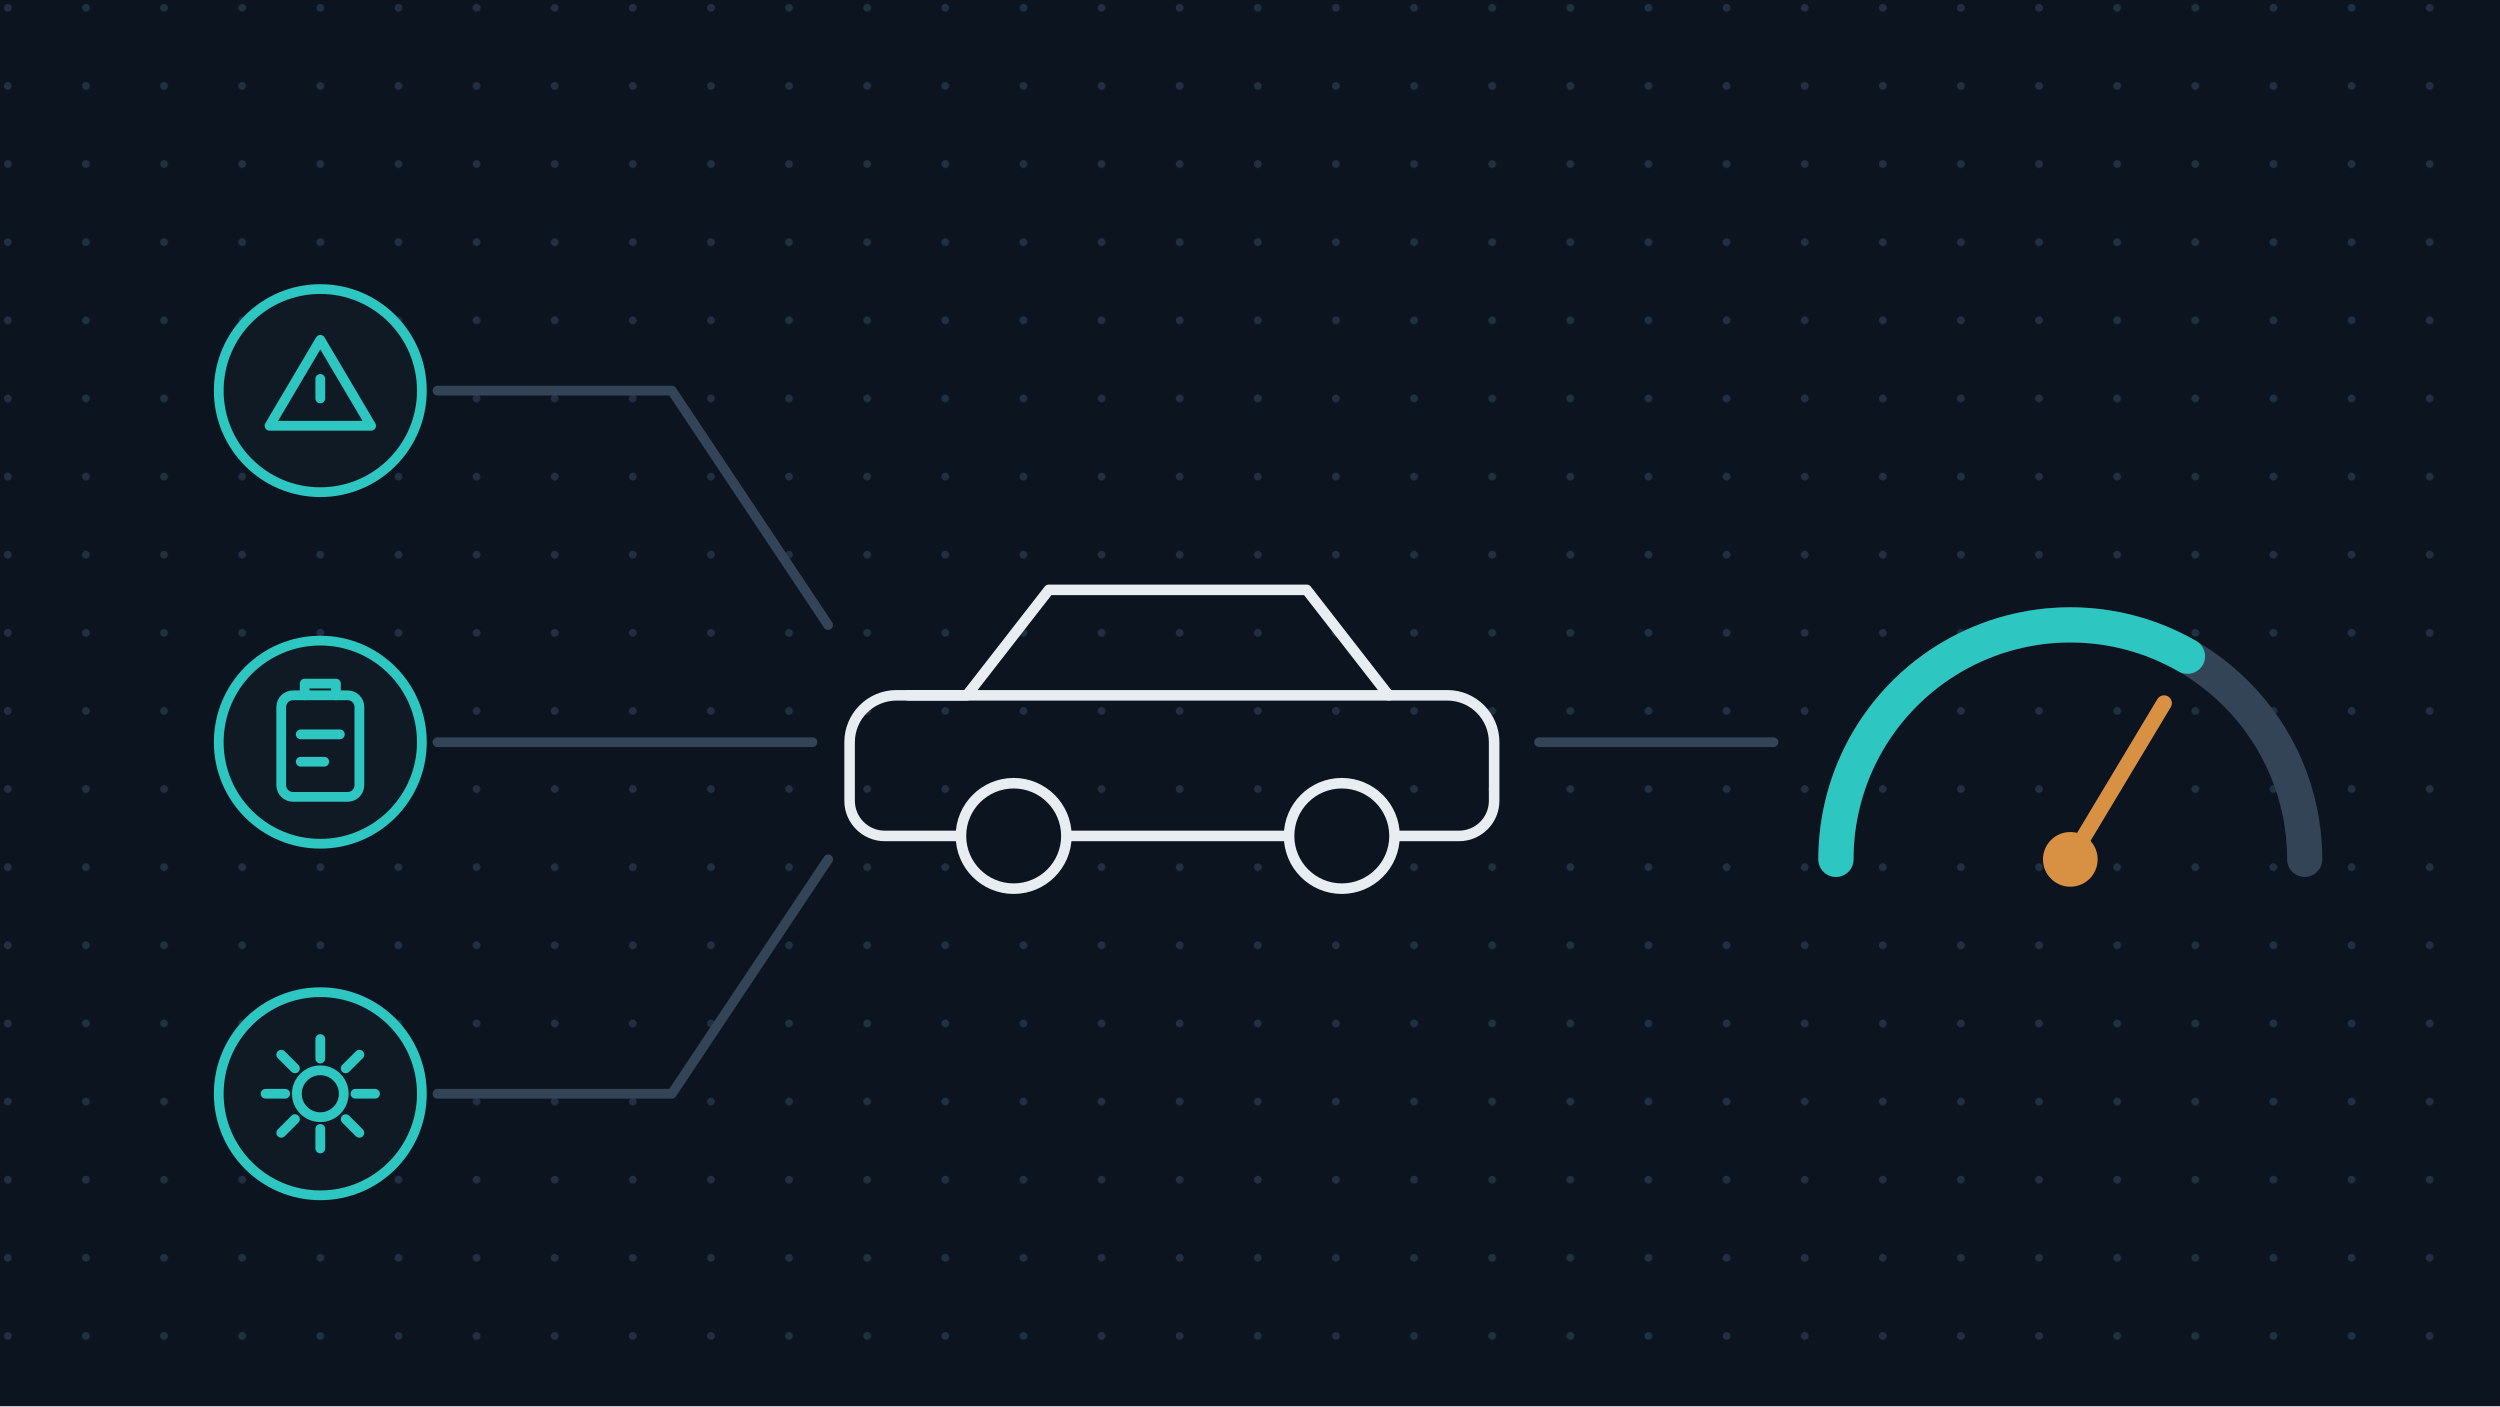
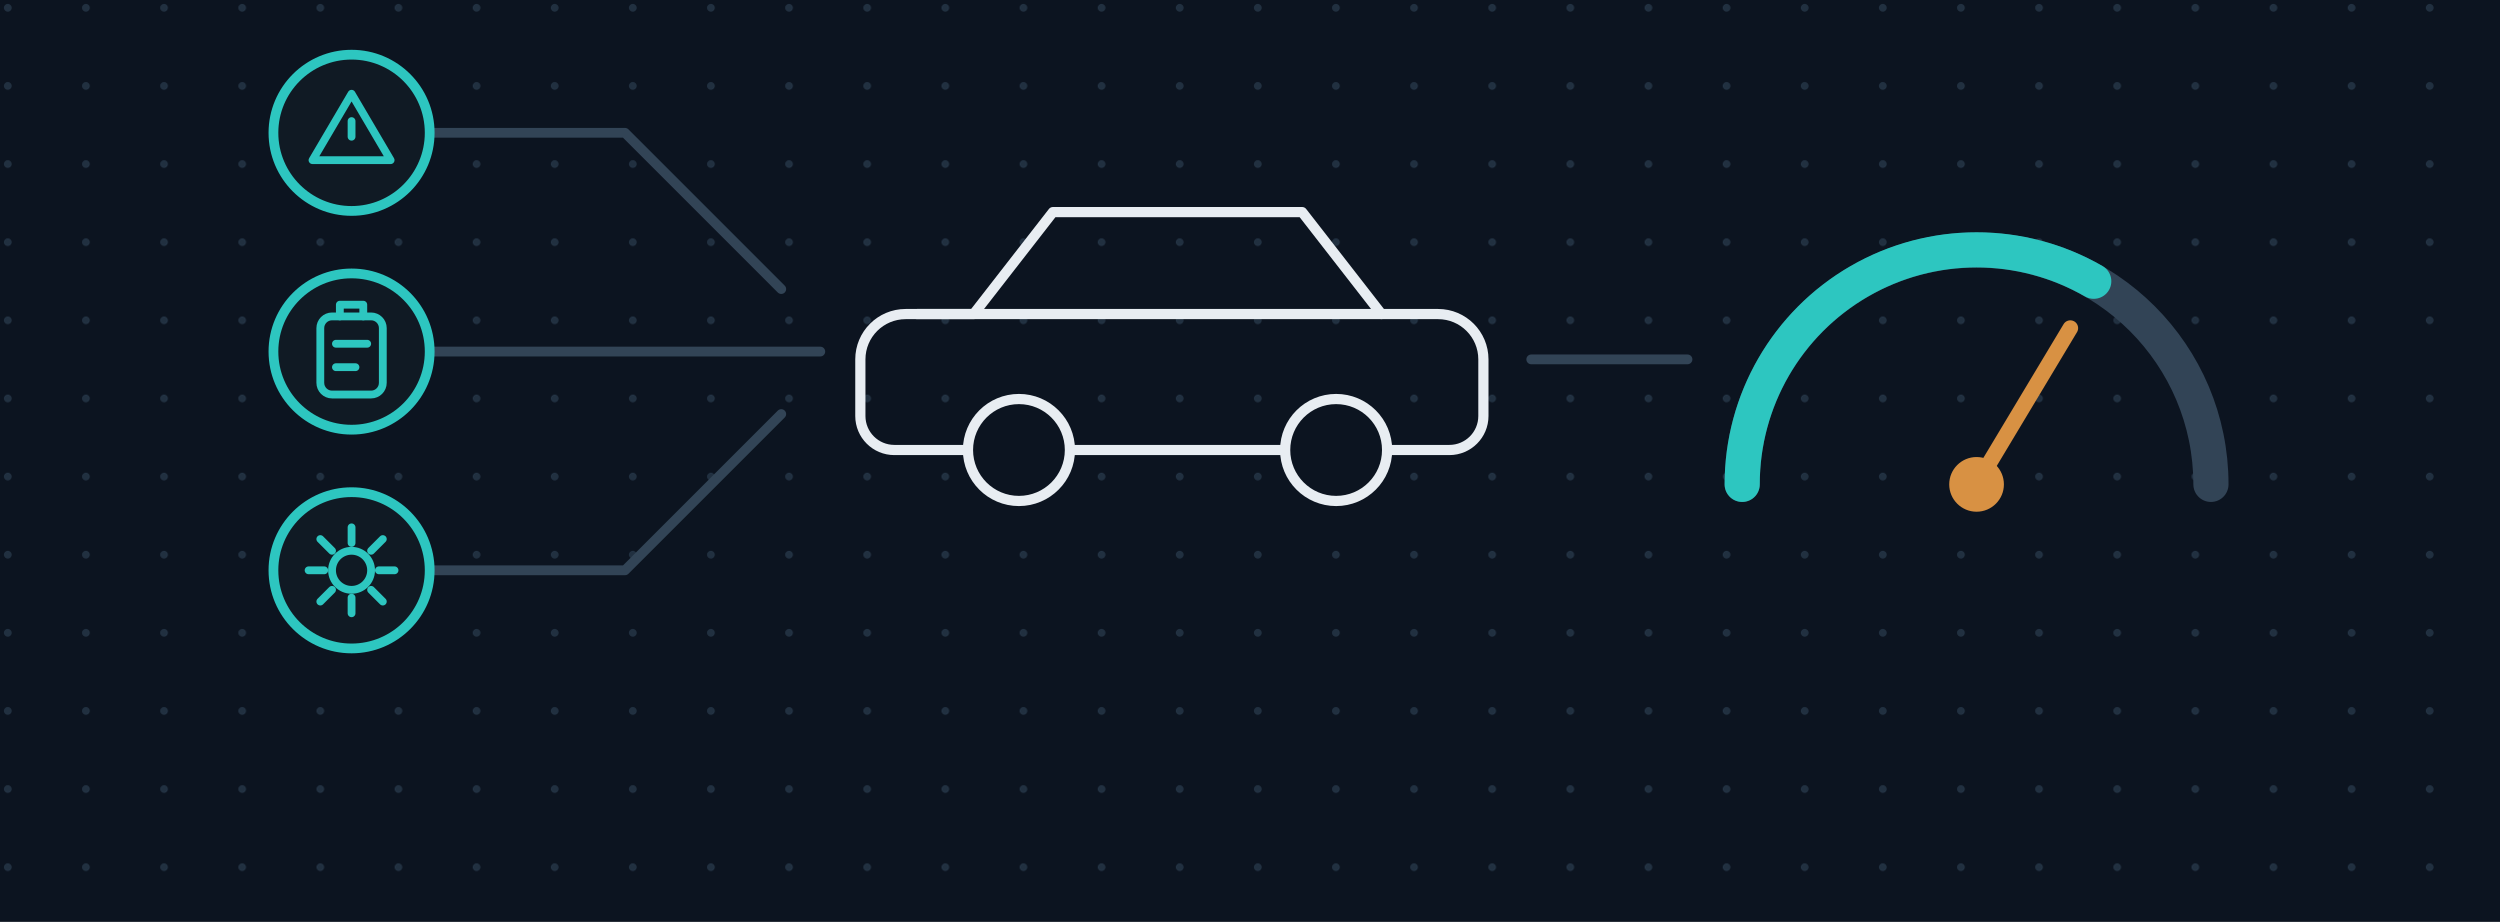
- <svg xmlns="http://www.w3.org/2000/svg" viewBox="0 0 640 360">
+ <svg xmlns="http://www.w3.org/2000/svg" viewBox="0 0 640 236">
  <defs>
    <pattern id="g" width="20" height="20" patternUnits="userSpaceOnUse">
      <circle cx="2" cy="2" r="1" fill="#213040" />
    </pattern>
  </defs>
-   <rect width="640" height="360" fill="#0C1420" />
-   <rect width="640" height="360" fill="url(#g)" />
+   <rect width="640" height="236" fill="#0C1420" />
+   <rect width="640" height="236" fill="url(#g)" />
  <g fill="none" stroke-width="2.5" stroke-linecap="round" stroke-linejoin="round">
-     <path d="M112 100h60l40 60M112 190h96M112 280h60l40 -60" stroke="#324456" />
-     <g transform="translate(300 190) scale(1.5) translate(-319 -192)" stroke-width="1.8">
+     <path d="M110 34h50l40 40M110 90h100M110 146h50l40 -40" stroke="#324456" />
+     <g transform="translate(300 92) scale(1.45) translate(-319 -192)" stroke-width="1.800">
      <path d="M272 208h96a6 6 0 0 0 6-6v-10a8 8 0 0 0-8-8h-10l-14-18h-44l-14 18h-12a8 8 0 0 0-8 8v10a6 6 0 0 0 6 6z" stroke="#E8EDF2" />
      <circle cx="292" cy="208" r="9" fill="#0C1420" stroke="#E8EDF2" />
      <circle cx="348" cy="208" r="9" fill="#0C1420" stroke="#E8EDF2" />
      <path d="M274 184h82" stroke="#E8EDF2" />
    </g>
    <g stroke="#2DC6C0" fill="#101A24">
-       <circle cx="82" cy="100" r="26" />
-       <circle cx="82" cy="190" r="26" />
-       <circle cx="82" cy="280" r="26" />
+       <circle cx="90" cy="34" r="20" />
+       <circle cx="90" cy="90" r="20" />
+       <circle cx="90" cy="146" r="20" />
    </g>
-     <path d="M82 87l13 22h-26zM82 97v5" stroke="#2DC6C0" />
-     <rect x="72" y="178" width="20" height="26" rx="3" stroke="#2DC6C0" />
-     <path d="M78 178v-3h8v3M77 188h10M77 195h6" stroke="#2DC6C0" />
-     <circle cx="82" cy="280" r="6" stroke="#2DC6C0" />
-     <path d="M82 266v5M82 289v5M68 280h5M91 280h5M72 270l3.5 3.5M88.500 286.500l3.500 3.500M92 270l-3.500 3.500M75.500 286.500l-3.500 3.500" stroke="#2DC6C0" />
-     <path d="M394 190h60" stroke="#324456" />
-     <path d="M470 220A60 60 0 0 1 590 220" stroke="#324456" stroke-width="9" />
-     <path d="M470 220A60 60 0 0 1 560 168" stroke="#2DC6C0" stroke-width="9" />
-     <path d="M530 220L554 180" stroke="#D89143" stroke-width="4" />
-     <circle cx="530" cy="220" r="7" fill="#D89143" stroke="none" />
+     <path d="M90 24l10 17h-20zM90 31v4" stroke="#2DC6C0" stroke-width="2" />
+     <rect x="82" y="81" width="16" height="20" rx="3" stroke="#2DC6C0" stroke-width="2" />
+     <path d="M87 81v-3h6v3M86 88h8M86 94h5" stroke="#2DC6C0" stroke-width="2" />
+     <circle cx="90" cy="146" r="5" stroke="#2DC6C0" stroke-width="2" />
+     <path d="M90 135v4M90 153v4M79 146h4M97 146h4M82 138l3 3M95 151l3 3M98 138l-3 3M85 151l-3 3" stroke="#2DC6C0" stroke-width="2" />
+     <path d="M392 92h40" stroke="#324456" />
+     <path d="M446 124A60 60 0 0 1 566 124" stroke="#324456" stroke-width="9" />
+     <path d="M446 124A60 60 0 0 1 536 72" stroke="#2DC6C0" stroke-width="9" />
+     <path d="M506 124L530 84" stroke="#D89143" stroke-width="4" />
+     <circle cx="506" cy="124" r="7" fill="#D89143" stroke="none" />
  </g>
</svg>
